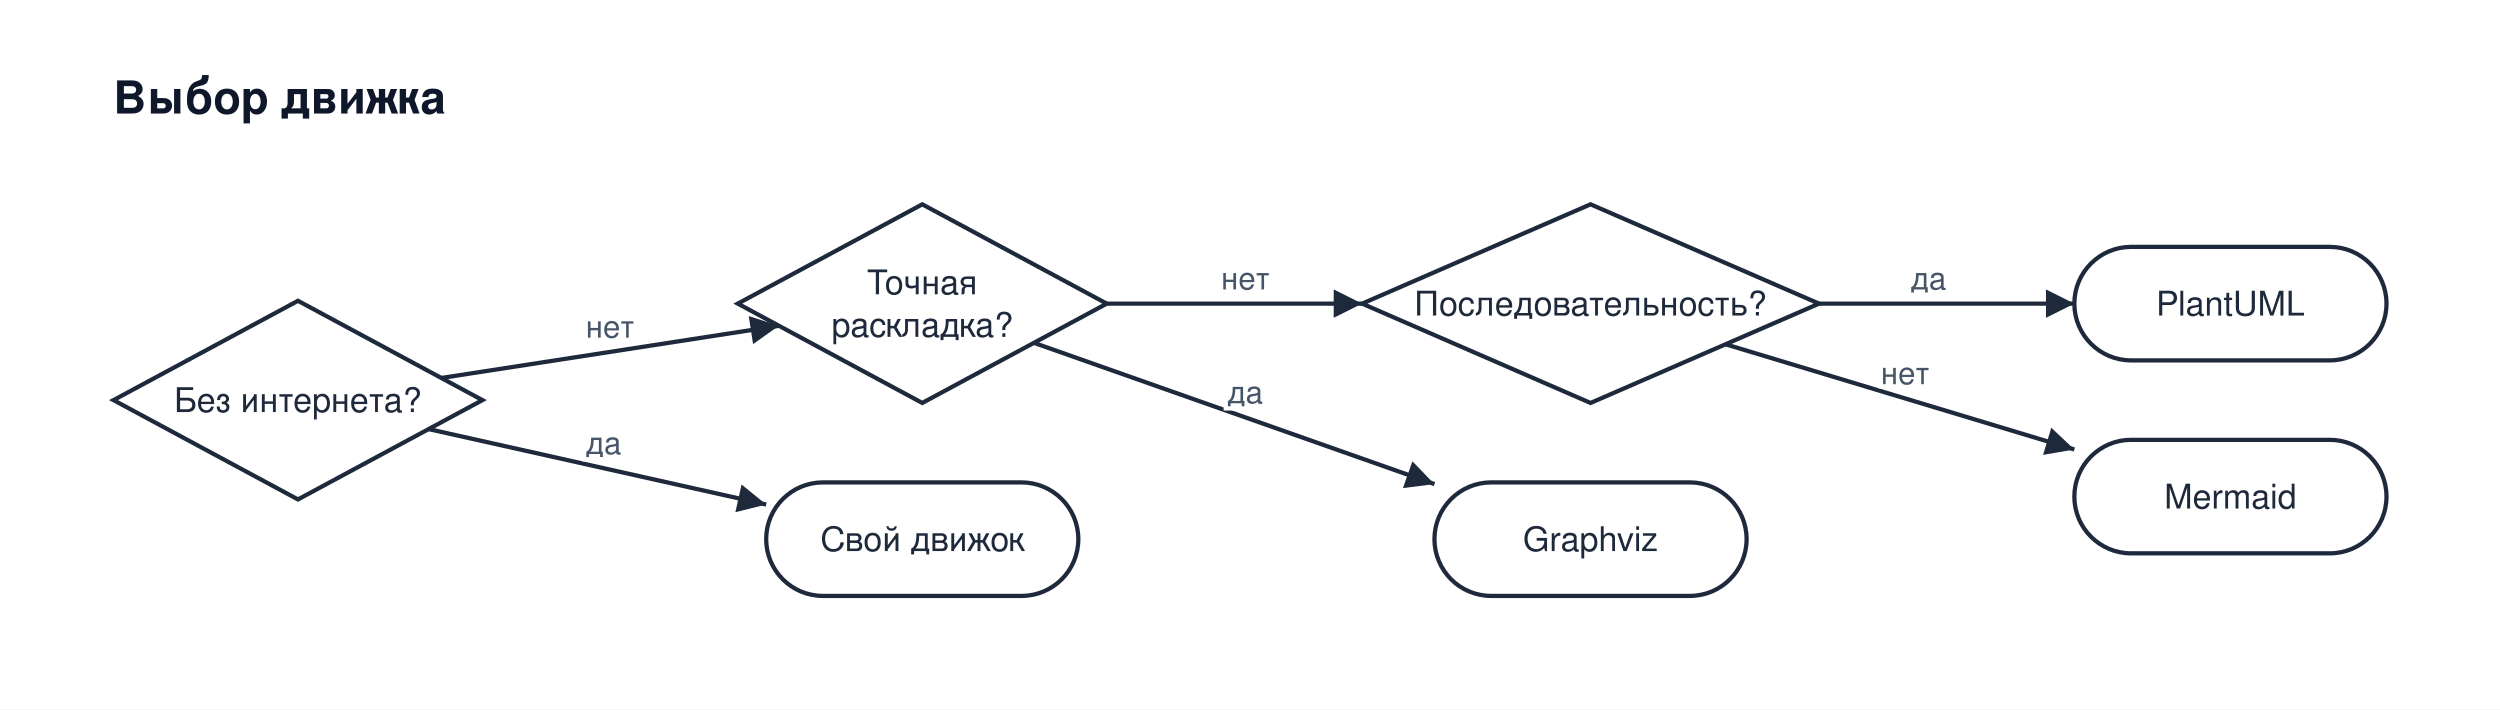
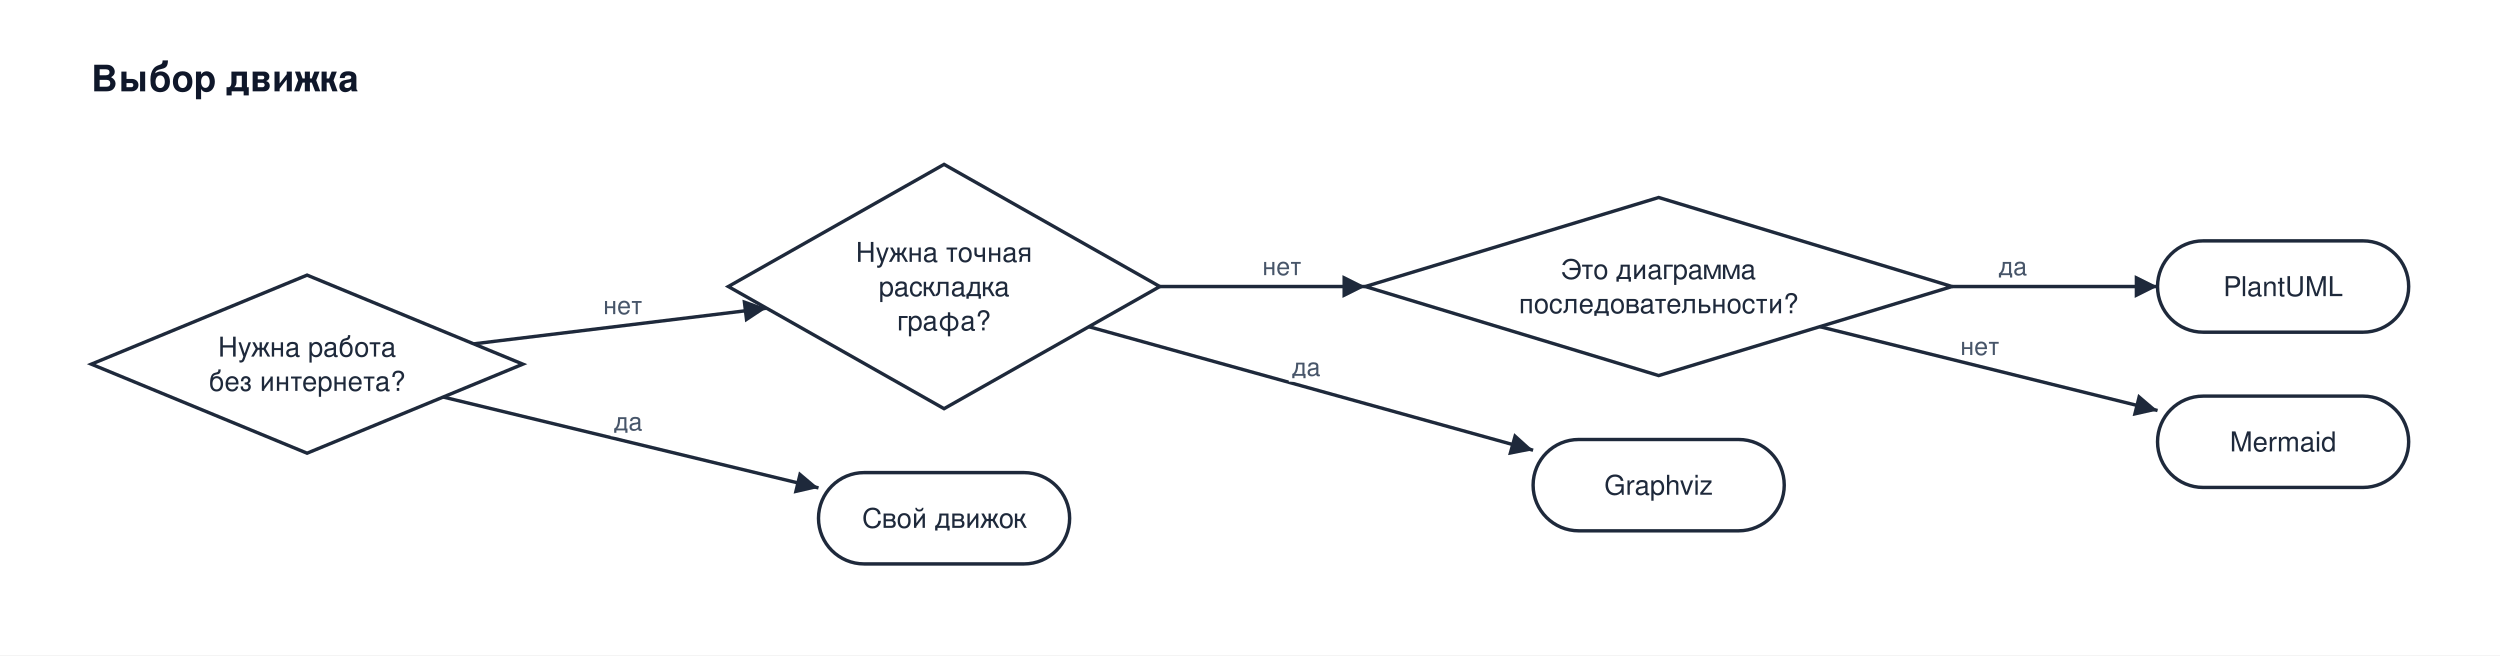
- <svg xmlns="http://www.w3.org/2000/svg" width="881" height="250" viewBox="0 0 881 250" font-family="Helvetica, Arial, sans-serif" role="img" aria-label="Диаграмма: Собственный движок (в браузере)">
+ <svg xmlns="http://www.w3.org/2000/svg" width="1095" height="287" viewBox="0 0 1095 287" font-family="Helvetica, Arial, sans-serif" role="img" aria-label="Диаграмма: Собственный движок (в браузере)">
  <defs>
    <marker id="m-arrow" viewBox="0 0 10 10" refX="10" refY="5" markerWidth="10" markerHeight="10" markerUnits="userSpaceOnUse" orient="auto-start-reverse">
      <path d="M0 0L10 5L0 10Z" fill="#1e293b" />
    </marker>
    <marker id="m-open" viewBox="0 0 10 10" refX="10" refY="5" markerWidth="10" markerHeight="10" markerUnits="userSpaceOnUse" orient="auto-start-reverse">
      <path d="M0 0L10 5L0 10" fill="none" stroke="#1e293b" stroke-width="1.5" />
    </marker>
    <marker id="m-triangle" viewBox="0 0 12 12" refX="12" refY="6" markerWidth="12" markerHeight="12" markerUnits="userSpaceOnUse" orient="auto-start-reverse">
      <path d="M0 0L12 6L0 12Z" fill="#ffffff" stroke="#1e293b" stroke-width="1.5" />
    </marker>
    <marker id="m-diamond" viewBox="0 0 16 10" refX="16" refY="5" markerWidth="16" markerHeight="10" markerUnits="userSpaceOnUse" orient="auto-start-reverse">
      <path d="M0 5L8 0L16 5L8 10Z" fill="#ffffff" stroke="#1e293b" stroke-width="1.5" />
    </marker>
    <marker id="m-diamond-filled" viewBox="0 0 16 10" refX="16" refY="5" markerWidth="16" markerHeight="10" markerUnits="userSpaceOnUse" orient="auto-start-reverse">
      <path d="M0 5L8 0L16 5L8 10Z" fill="#1e293b" />
    </marker>
    <marker id="m-one" viewBox="0 0 14 14" refX="14" refY="7" markerWidth="14" markerHeight="14" markerUnits="userSpaceOnUse" orient="auto-start-reverse">
      <path d="M7 1V13M11 1V13" stroke="#1e293b" stroke-width="1.5" />
    </marker>
    <marker id="m-many" viewBox="0 0 14 14" refX="14" refY="7" markerWidth="14" markerHeight="14" markerUnits="userSpaceOnUse" orient="auto-start-reverse">
      <path d="M14 7L2 1M14 7L2 7M14 7L2 13" fill="none" stroke="#1e293b" stroke-width="1.5" />
    </marker>
    <marker id="m-zero-one" viewBox="0 0 18 14" refX="18" refY="7" markerWidth="18" markerHeight="14" markerUnits="userSpaceOnUse" orient="auto-start-reverse">
      <circle cx="5" cy="7" r="4" fill="#ffffff" stroke="#1e293b" stroke-width="1.5" />
      <path d="M13 1V13" stroke="#1e293b" stroke-width="1.5" />
    </marker>
    <marker id="m-one-many" viewBox="0 0 14 14" refX="14" refY="7" markerWidth="14" markerHeight="14" markerUnits="userSpaceOnUse" orient="auto-start-reverse">
      <path d="M14 7L2 1M14 7L2 7M14 7L2 13M5 1V13" fill="none" stroke="#1e293b" stroke-width="1.5" />
    </marker>
  </defs>
-   <rect width="881" height="250" fill="#ffffff" />
+   <rect width="1095" height="287" fill="#ffffff" />
  <text x="40" y="40" font-size="16" font-weight="700" fill="#0f172a">Выбор движка</text>
-   <path class="notation__edge" id="edge-0" d="M151 151.2Q215 165.5 270 177.8" fill="none" stroke="#1e293b" stroke-width="1.5" marker-end="url(#m-arrow)" />
-   <text x="212.7" y="160" text-anchor="middle" font-size="11" fill="#475569" stroke="#ffffff" stroke-width="3" paint-order="stroke">да</text>
-   <path class="notation__edge" id="edge-1" d="M155.5 133.2Q215 124 274.5 114.8" fill="none" stroke="#1e293b" stroke-width="1.5" marker-end="url(#m-arrow)" />
-   <text x="215" y="119" text-anchor="middle" font-size="11" fill="#475569" stroke="#ffffff" stroke-width="3" paint-order="stroke">нет</text>
-   <path class="notation__edge" id="edge-2" d="M364.3 120.8Q442.8 148.5 505.5 170.6" fill="none" stroke="#1e293b" stroke-width="1.5" marker-end="url(#m-arrow)" />
-   <text x="438.8" y="142.1" text-anchor="middle" font-size="11" fill="#475569" stroke="#ffffff" stroke-width="3" paint-order="stroke">да</text>
-   <path class="notation__edge" id="edge-3" d="M390 107Q442.8 107 480 107" fill="none" stroke="#1e293b" stroke-width="1.5" marker-end="url(#m-arrow)" />
-   <text x="438.9" y="102" text-anchor="middle" font-size="11" fill="#475569" stroke="#ffffff" stroke-width="3" paint-order="stroke">нет</text>
-   <path class="notation__edge" id="edge-4" d="M641 107Q673.3 107 731 107" fill="none" stroke="#1e293b" stroke-width="1.5" marker-end="url(#m-arrow)" />
-   <text x="679.6" y="102" text-anchor="middle" font-size="11" fill="#475569" stroke="#ffffff" stroke-width="3" paint-order="stroke">да</text>
-   <path class="notation__edge" id="edge-5" d="M608 121.3Q673.3 141 731 158.4" fill="none" stroke="#1e293b" stroke-width="1.5" marker-end="url(#m-arrow)" />
-   <text x="671.4" y="135.4" text-anchor="middle" font-size="11" fill="#475569" stroke="#ffffff" stroke-width="3" paint-order="stroke">нет</text>
-   <g class="notation__node" data-id="q1" data-cx="105" data-cy="141" tabindex="0" role="button" aria-label="q1">
-     <polygon points="105,106 170,141 105,176 40,141" fill="#ffffff" stroke="#1e293b" stroke-width="1.5" />
-     <text x="105" y="141" dy="0.35em" text-anchor="middle" font-size="12" font-weight="400" fill="#1e293b">Без интернета?</text>
+   <path class="notation__edge" id="edge-0" d="M194.1 173.9Q274 193.3 358.5 213.7" fill="none" stroke="#1e293b" stroke-width="1.5" marker-end="url(#m-arrow)" />
+   <text x="275.1" y="188.5" text-anchor="middle" font-size="11" fill="#475569" stroke="#ffffff" stroke-width="3" paint-order="stroke">да</text>
+   <path class="notation__edge" id="edge-1" d="M207.5 150.6Q274 142.5 335.7 135" fill="none" stroke="#1e293b" stroke-width="1.5" marker-end="url(#m-arrow)" />
+   <text x="272.8" y="137.6" text-anchor="middle" font-size="11" fill="#475569" stroke="#ffffff" stroke-width="3" paint-order="stroke">нет</text>
+   <path class="notation__edge" id="edge-2" d="M476.9 143.1Q570 169 671.5 197.2" fill="none" stroke="#1e293b" stroke-width="1.5" marker-end="url(#m-arrow)" />
+   <text x="572.1" y="164.6" text-anchor="middle" font-size="11" fill="#475569" stroke="#ffffff" stroke-width="3" paint-order="stroke">да</text>
+   <path class="notation__edge" id="edge-3" d="M508 125.5Q570 125.5 598 125.5" fill="none" stroke="#1e293b" stroke-width="1.5" marker-end="url(#m-arrow)" />
+   <text x="561.5" y="120.5" text-anchor="middle" font-size="11" fill="#475569" stroke="#ffffff" stroke-width="3" paint-order="stroke">нет</text>
+   <path class="notation__edge" id="edge-4" d="M855 125.5Q863.3 125.5 945 125.5" fill="none" stroke="#1e293b" stroke-width="1.5" marker-end="url(#m-arrow)" />
+   <text x="881.6" y="120.5" text-anchor="middle" font-size="11" fill="#475569" stroke="#ffffff" stroke-width="3" paint-order="stroke">да</text>
+   <path class="notation__edge" id="edge-5" d="M797.1 143.1Q863.3 159.5 945 179.8" fill="none" stroke="#1e293b" stroke-width="1.5" marker-end="url(#m-arrow)" />
+   <text x="867.2" y="155.5" text-anchor="middle" font-size="11" fill="#475569" stroke="#ffffff" stroke-width="3" paint-order="stroke">нет</text>
+   <g class="notation__node" data-id="q1" data-cx="134.5" data-cy="159.5" tabindex="0" role="button" aria-label="q1">
+     <polygon points="134.5,120.5 229,159.5 134.5,198.5 40,159.5" fill="#ffffff" stroke="#1e293b" stroke-width="1.5" />
+     <text x="134.5" y="152" dy="0.35em" text-anchor="middle" font-size="12" font-weight="400" fill="#1e293b">Нужна работа</text>
+     <text x="134.5" y="167" dy="0.35em" text-anchor="middle" font-size="12" font-weight="400" fill="#1e293b">без интернета?</text>
  </g>
-   <g class="notation__node" data-id="q2" data-cx="325" data-cy="107" tabindex="0" role="button" aria-label="q2">
-     <polygon points="325,72 390,107 325,142 260,107" fill="#ffffff" stroke="#1e293b" stroke-width="1.5" />
-     <text x="325" y="99.5" dy="0.35em" text-anchor="middle" font-size="12" font-weight="400" fill="#1e293b">Точная</text>
-     <text x="325" y="114.5" dy="0.35em" text-anchor="middle" font-size="12" font-weight="400" fill="#1e293b">раскладка?</text>
+   <g class="notation__node" data-id="q2" data-cx="413.5" data-cy="125.5" tabindex="0" role="button" aria-label="q2">
+     <polygon points="413.5,72 508,125.5 413.5,179 319,125.5" fill="#ffffff" stroke="#1e293b" stroke-width="1.5" />
+     <text x="413.5" y="110.5" dy="0.35em" text-anchor="middle" font-size="12" font-weight="400" fill="#1e293b">Нужна точная</text>
+     <text x="413.5" y="125.5" dy="0.35em" text-anchor="middle" font-size="12" font-weight="400" fill="#1e293b">раскладка</text>
+     <text x="413.5" y="140.5" dy="0.35em" text-anchor="middle" font-size="12" font-weight="400" fill="#1e293b">графа?</text>
  </g>
-   <g class="notation__node" data-id="local" data-cx="325" data-cy="190" tabindex="0" role="button" aria-label="local">
-     <rect x="270" y="170" width="110" height="40" rx="20" fill="#ffffff" stroke="#1e293b" stroke-width="1.5" />
-     <text x="325" y="190" dy="0.35em" text-anchor="middle" font-size="12" font-weight="400" fill="#1e293b">Свой движок</text>
+   <g class="notation__node" data-id="local" data-cx="413.5" data-cy="227" tabindex="0" role="button" aria-label="local">
+     <rect x="358.5" y="207" width="110" height="40" rx="20" fill="#ffffff" stroke="#1e293b" stroke-width="1.5" />
+     <text x="413.5" y="227" dy="0.35em" text-anchor="middle" font-size="12" font-weight="400" fill="#1e293b">Свой движок</text>
  </g>
-   <g class="notation__node" data-id="q3" data-cx="560.5" data-cy="107" tabindex="0" role="button" aria-label="q3">
-     <polygon points="560.5,72 641,107 560.5,142 480,107" fill="#ffffff" stroke="#1e293b" stroke-width="1.5" />
-     <text x="560.5" y="107" dy="0.35em" text-anchor="middle" font-size="12" font-weight="400" fill="#1e293b">Последовательность?</text>
+   <g class="notation__node" data-id="q3" data-cx="726.5" data-cy="125.5" tabindex="0" role="button" aria-label="q3">
+     <polygon points="726.5,86.5 855,125.5 726.5,164.5 598,125.5" fill="#ffffff" stroke="#1e293b" stroke-width="1.5" />
+     <text x="726.5" y="118" dy="0.35em" text-anchor="middle" font-size="12" font-weight="400" fill="#1e293b">Это диаграмма</text>
+     <text x="726.5" y="133" dy="0.35em" text-anchor="middle" font-size="12" font-weight="400" fill="#1e293b">последовательности?</text>
  </g>
-   <g class="notation__node" data-id="dot" data-cx="560.5" data-cy="190" tabindex="0" role="button" aria-label="dot">
-     <rect x="505.5" y="170" width="110" height="40" rx="20" fill="#ffffff" stroke="#1e293b" stroke-width="1.5" />
-     <text x="560.5" y="190" dy="0.35em" text-anchor="middle" font-size="12" font-weight="400" fill="#1e293b">Graphviz</text>
+   <g class="notation__node" data-id="dot" data-cx="726.5" data-cy="212.5" tabindex="0" role="button" aria-label="dot">
+     <rect x="671.5" y="192.5" width="110" height="40" rx="20" fill="#ffffff" stroke="#1e293b" stroke-width="1.5" />
+     <text x="726.5" y="212.5" dy="0.35em" text-anchor="middle" font-size="12" font-weight="400" fill="#1e293b">Graphviz</text>
  </g>
-   <g class="notation__node" data-id="puml" data-cx="786" data-cy="107" tabindex="0" role="button" aria-label="puml">
-     <rect x="731" y="87" width="110" height="40" rx="20" fill="#ffffff" stroke="#1e293b" stroke-width="1.5" />
-     <text x="786" y="107" dy="0.35em" text-anchor="middle" font-size="12" font-weight="400" fill="#1e293b">PlantUML</text>
+   <g class="notation__node" data-id="puml" data-cx="1000" data-cy="125.5" tabindex="0" role="button" aria-label="puml">
+     <rect x="945" y="105.5" width="110" height="40" rx="20" fill="#ffffff" stroke="#1e293b" stroke-width="1.5" />
+     <text x="1000" y="125.5" dy="0.35em" text-anchor="middle" font-size="12" font-weight="400" fill="#1e293b">PlantUML</text>
  </g>
-   <g class="notation__node" data-id="mer" data-cx="786" data-cy="175" tabindex="0" role="button" aria-label="mer">
-     <rect x="731" y="155" width="110" height="40" rx="20" fill="#ffffff" stroke="#1e293b" stroke-width="1.5" />
-     <text x="786" y="175" dy="0.35em" text-anchor="middle" font-size="12" font-weight="400" fill="#1e293b">Mermaid</text>
+   <g class="notation__node" data-id="mer" data-cx="1000" data-cy="193.5" tabindex="0" role="button" aria-label="mer">
+     <rect x="945" y="173.5" width="110" height="40" rx="20" fill="#ffffff" stroke="#1e293b" stroke-width="1.5" />
+     <text x="1000" y="193.5" dy="0.35em" text-anchor="middle" font-size="12" font-weight="400" fill="#1e293b">Mermaid</text>
  </g>
</svg>
